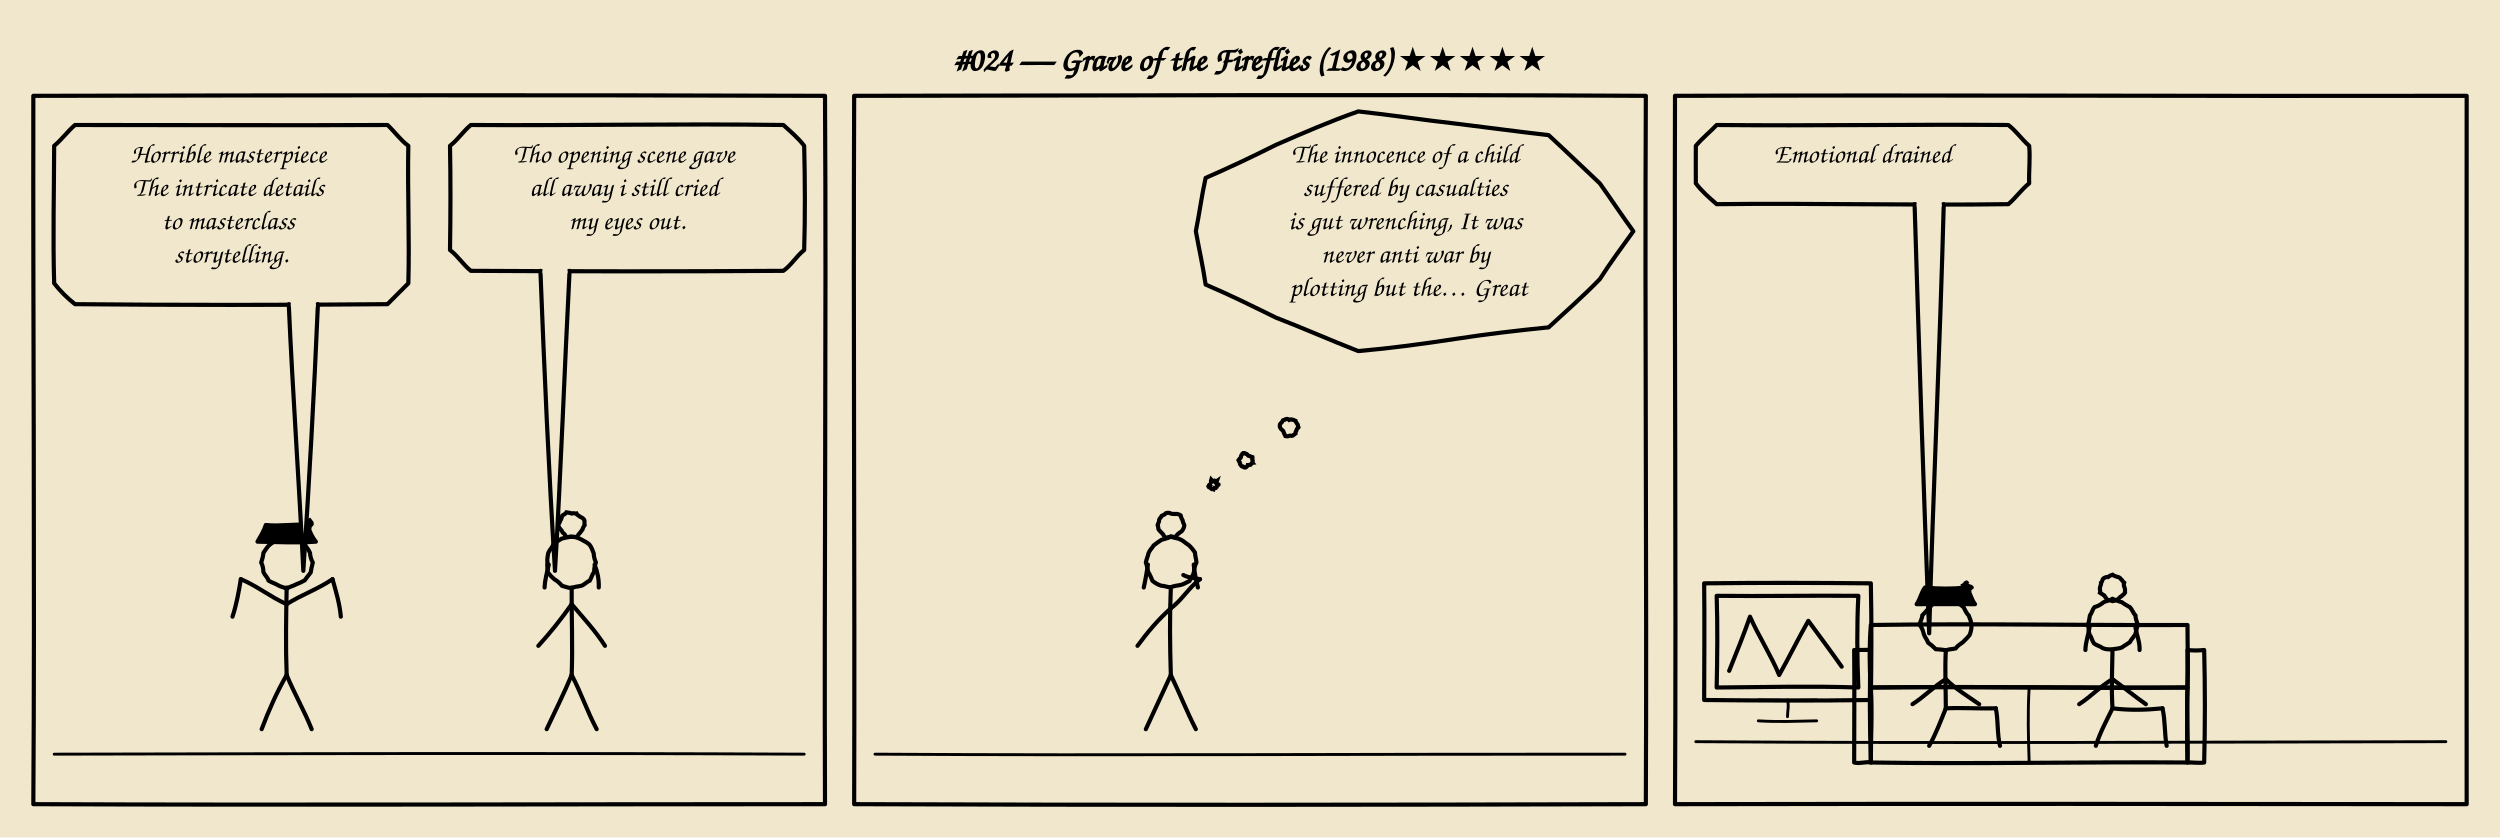
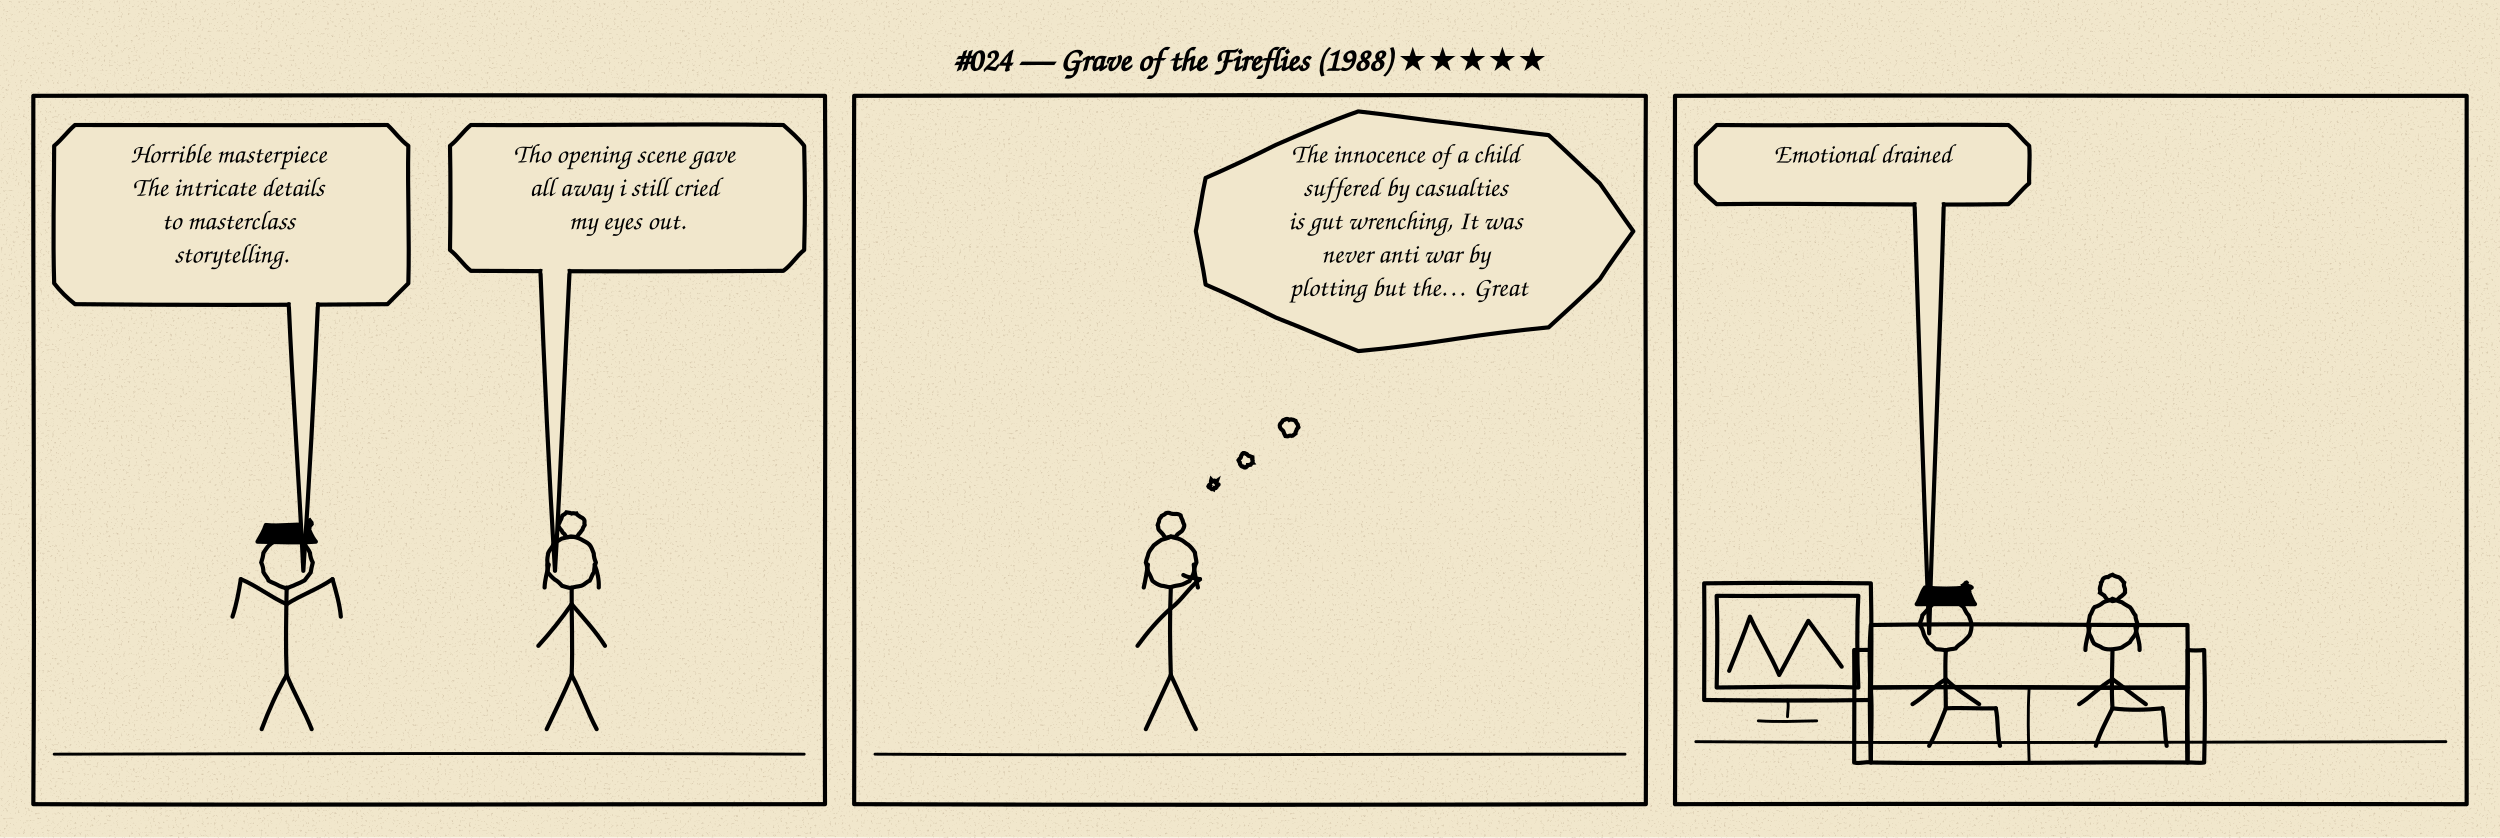
<svg xmlns="http://www.w3.org/2000/svg" viewBox="0 0 1200 402" width="1200" height="402" role="img" aria-label="#024 — Grave of the Fireflies (1988)">
+   <defs>
+     <filter id="grain" x="0%" y="0%" width="100%" height="100%">
+       <feTurbulence type="fractalNoise" baseFrequency="0.85" numOctaves="2" stitchTiles="stitch" seed="7" />
+       <feColorMatrix values="0 0 0 0 0.32  0 0 0 0 0.22  0 0 0 0 0.13  0 0 0 -1.4 0.55" />
+     </filter>
+   </defs>
  <rect width="100%" height="100%" fill="#f1e7cc" />
+   <rect width="100%" height="100%" filter="url(#grain)" opacity="0.75" />
  <text x="600.0" y="34" text-anchor="middle" font-family="Comic Neue, Comic Sans MS, cursive" font-size="16" font-weight="700" fill="black">#024 — Grave of the Fireflies (1988) ★★★★★</text>
  <g class="panel">
    <path d="M 16.00 46.00 C 142.67 45.74, 269.33 45.55, 396.00 46.00 C 396.69 159.33, 395.56 272.67, 396.00 386.00 C 269.33 385.97, 142.67 386.51, 16.00 386.00 C 16.75 272.67, 15.80 159.33, 16.00 46.00" fill="none" stroke="black" stroke-width="2.0" stroke-linecap="round" stroke-linejoin="round" />
    <path d="M 26.00 362.00 C 146.00 361.75, 266.00 361.42, 386.00 362.00" fill="none" stroke="black" stroke-width="1.4" stroke-linecap="round" />
    <path d="M 150.14 270.00 C 149.71 271.57, 149.39 273.17, 149.13 274.78 C 148.20 276.08, 147.14 277.29, 146.20 278.60 C 144.83 279.35, 143.44 280.02, 141.98 280.57 C 140.59 281.39, 138.92 281.59, 137.60 282.56 C 136.16 281.85, 134.51 281.65, 133.15 280.73 C 131.78 279.97, 130.24 279.55, 128.91 278.69 C 128.43 277.13, 127.10 276.08, 126.44 274.62 C 126.44 273.00, 126.07 271.47, 125.39 270.00 C 125.88 268.49, 126.29 266.96, 126.45 265.38 C 127.39 264.14, 128.05 262.69, 129.25 261.65 C 130.41 260.63, 131.69 259.80, 133.17 259.31 C 134.65 258.95, 136.21 258.93, 137.60 258.22 C 139.19 258.05, 140.71 258.73, 142.29 258.67 C 143.53 259.71, 145.15 260.14, 146.31 261.29 C 147.01 262.72, 148.21 263.86, 148.79 265.37 C 148.89 267.01, 149.34 268.56, 150.14 270.00" fill="none" stroke="black" stroke-width="2.0" stroke-linecap="round" />
    <path d="M 123.60 260.00 C 132.93 260.13, 142.27 260.68, 151.60 260.00 C 149.67 257.63, 148.54 254.87, 147.60 252.00 C 140.93 251.39, 134.27 252.75, 127.60 252.00 C 126.69 254.88, 125.07 257.40, 123.60 260.00" fill="black" stroke="black" stroke-width="2.0" stroke-linecap="round" stroke-linejoin="round" />
    <path d="M 149.04 252.00 C 149.51 252.09, 149.41 252.58, 149.63 252.84 C 149.23 252.55, 148.91 252.69, 148.61 253.01 C 148.63 253.44, 148.37 253.84, 148.54 254.27 C 148.27 254.02, 147.76 254.19, 147.60 253.74 C 147.26 253.67, 146.95 253.71, 146.75 254.04 C 146.49 253.89, 146.25 253.72, 146.22 253.38 C 146.06 252.90, 145.58 253.12, 145.28 252.96 C 145.63 252.69, 146.13 252.56, 146.18 252.00 C 146.13 251.76, 146.13 251.51, 145.95 251.32 C 145.87 251.02, 146.27 250.88, 146.18 250.58 C 146.49 250.39, 146.36 249.94, 146.67 249.75 C 147.08 249.65, 147.20 250.21, 147.60 250.15 C 147.99 250.14, 148.22 249.81, 148.56 249.69 C 148.71 249.98, 149.21 250.08, 149.05 250.55 C 149.39 250.62, 149.61 250.79, 149.62 251.16 C 149.12 251.23, 149.54 251.94, 149.04 252.00" fill="black" stroke="black" stroke-width="2.0" stroke-linecap="round" />
    <path d="M 137.60 282.00 C 137.34 296.00, 137.06 310.00, 137.60 324.00" fill="none" stroke="black" stroke-width="2.0" stroke-linecap="round" />
    <path d="M 137.60 290.00 C 129.92 286.63, 123.35 281.23, 115.60 278.00" fill="none" stroke="black" stroke-width="2.0" stroke-linecap="round" />
    <path d="M 115.60 278.00 C 114.61 284.08, 113.53 290.13, 111.60 296.00" fill="none" stroke="black" stroke-width="2.0" stroke-linecap="round" />
    <path d="M 137.60 290.00 C 144.65 285.48, 152.69 282.78, 159.60 278.00" fill="none" stroke="black" stroke-width="2.0" stroke-linecap="round" />
    <path d="M 159.60 278.00 C 161.28 283.92, 163.05 289.83, 163.60 296.00" fill="none" stroke="black" stroke-width="2.0" stroke-linecap="round" />
    <path d="M 137.60 324.00 C 132.82 332.30, 128.97 341.04, 125.60 350.00" fill="none" stroke="black" stroke-width="2.0" stroke-linecap="round" />
    <path d="M 137.60 324.00 C 141.23 332.84, 146.06 341.12, 149.60 350.00" fill="none" stroke="black" stroke-width="2.0" stroke-linecap="round" />
    <path d="M 286.03 270.00 C 285.52 271.45, 285.13 272.92, 285.21 274.48 C 284.22 275.74, 283.89 277.34, 283.10 278.70 C 281.59 279.27, 280.57 280.65, 279.03 281.17 C 277.49 281.58, 275.85 281.52, 274.40 282.27 C 272.77 282.27, 271.31 281.55, 269.77 281.18 C 268.74 280.00, 267.63 278.92, 266.25 278.15 C 265.00 277.16, 263.94 275.98, 262.93 274.75 C 262.97 273.16, 262.49 271.60, 262.76 270.00 C 262.53 268.42, 262.93 266.89, 263.17 265.35 C 263.84 263.89, 265.08 262.77, 265.65 261.25 C 266.81 260.08, 268.26 259.36, 269.65 258.53 C 271.22 258.13, 272.78 257.73, 274.40 257.59 C 276.02 257.71, 277.55 258.16, 278.99 258.92 C 280.31 259.77, 281.83 260.29, 282.96 261.44 C 283.97 262.67, 284.39 264.19, 284.98 265.62 C 285.01 267.15, 285.43 268.60, 286.03 270.00" fill="none" stroke="black" stroke-width="2.0" stroke-linecap="round" />
    <path d="M 280.67 252.00 C 280.18 252.65, 279.79 253.35, 279.60 254.15 C 279.15 254.73, 278.75 255.33, 278.29 255.89 C 277.61 256.36, 277.48 257.27, 276.77 257.72 C 275.98 257.62, 275.19 257.80, 274.40 257.71 C 273.61 257.36, 272.82 258.07, 272.03 257.71 C 271.26 257.34, 271.21 256.33, 270.47 255.93 C 269.75 255.56, 269.83 254.56, 269.09 254.20 C 268.58 253.52, 268.16 252.79, 267.84 252.00 C 268.40 251.35, 268.69 250.55, 269.01 249.77 C 269.55 249.11, 269.57 248.24, 269.89 247.49 C 270.60 247.03, 271.39 246.68, 271.89 245.95 C 272.73 246.13, 273.61 246.08, 274.40 246.48 C 275.16 246.09, 275.92 246.62, 276.68 246.49 C 277.00 247.29, 277.85 247.47, 278.40 248.00 C 279.16 248.38, 279.95 248.72, 280.40 249.51 C 280.83 250.31, 280.27 251.20, 280.67 252.00" fill="none" stroke="black" stroke-width="2.0" stroke-linecap="round" />
    <path d="M 263.40 271.00 C 262.62 274.65, 261.55 278.24, 261.40 282.00" fill="none" stroke="black" stroke-width="2.0" stroke-linecap="round" />
    <path d="M 285.40 271.00 C 286.80 274.53, 287.57 278.18, 287.40 282.00" fill="none" stroke="black" stroke-width="2.0" stroke-linecap="round" />
    <path d="M 274.40 282.00 C 274.29 296.00, 274.95 310.00, 274.40 324.00" fill="none" stroke="black" stroke-width="2.0" stroke-linecap="round" />
    <path d="M 274.40 290.00 C 269.50 297.01, 264.17 303.69, 258.40 310.00" fill="none" stroke="black" stroke-width="2.0" stroke-linecap="round" />
    <path d="M 274.40 290.00 C 279.91 296.52, 285.79 302.75, 290.40 310.00" fill="none" stroke="black" stroke-width="2.0" stroke-linecap="round" />
    <path d="M 274.40 324.00 C 270.75 332.83, 266.43 341.35, 262.40 350.00" fill="none" stroke="black" stroke-width="2.0" stroke-linecap="round" />
    <path d="M 274.40 324.00 C 278.88 332.44, 281.89 341.57, 286.40 350.00" fill="none" stroke="black" stroke-width="2.0" stroke-linecap="round" />
    <path d="M 36.00 60.00 C 86.00 59.96, 136.00 60.25, 186.00 60.00 C 189.46 63.21, 192.14 67.19, 196.00 70.00 C 195.54 92.00, 196.62 114.00, 196.00 136.00 C 192.63 139.29, 189.35 142.68, 186.00 146.00 C 136.00 146.46, 86.00 146.48, 36.00 146.00 C 32.26 143.07, 28.91 139.75, 26.00 136.00 C 25.34 114.00, 25.94 92.00, 26.00 70.00 C 29.67 67.00, 32.39 63.06, 36.00 60.00" fill="#f1e7cc" stroke="black" stroke-width="2.0" stroke-linecap="round" stroke-linejoin="round" />
    <path d="M 138.60 146.00 C 140.49 188.69, 143.57 231.32, 145.60 274.00 C 148.43 231.36, 150.78 188.69, 152.60 146.00" fill="#f1e7cc" stroke="black" stroke-width="2.0" stroke-linecap="round" stroke-linejoin="round" />
    <line x1="139.6" y1="146" x2="151.6" y2="146" stroke="#f1e7cc" stroke-width="2.4" />
    <text x="111.0" y="78.0" text-anchor="middle" font-family="Comic Neue, Comic Sans MS, cursive" font-size="13" fill="black">
      <tspan x="111.0" dy="0">Horrible masterpiece</tspan>
      <tspan x="111.0" dy="16">The intricate details</tspan>
      <tspan x="111.0" dy="16">to masterclass</tspan>
      <tspan x="111.0" dy="16">storytelling.</tspan>
    </text>
    <path d="M 226.00 60.00 C 276.00 60.33, 326.00 59.29, 376.00 60.00 C 379.49 63.18, 383.14 66.19, 386.00 70.00 C 386.39 86.67, 386.51 103.33, 386.00 120.00 C 382.27 122.94, 379.90 127.23, 376.00 130.00 C 326.00 130.36, 276.00 130.28, 226.00 130.00 C 222.29 127.04, 219.79 122.88, 216.00 120.00 C 216.26 103.33, 216.32 86.67, 216.00 70.00 C 219.77 67.10, 222.32 62.99, 226.00 60.00" fill="#f1e7cc" stroke="black" stroke-width="2.0" stroke-linecap="round" stroke-linejoin="round" />
    <path d="M 259.40 130.00 C 261.28 178.02, 263.40 226.03, 266.40 274.00 C 269.24 226.02, 270.92 177.99, 273.40 130.00" fill="#f1e7cc" stroke="black" stroke-width="2.0" stroke-linecap="round" stroke-linejoin="round" />
    <line x1="260.4" y1="130" x2="272.4" y2="130" stroke="#f1e7cc" stroke-width="2.4" />
    <text x="301.0" y="78.0" text-anchor="middle" font-family="Comic Neue, Comic Sans MS, cursive" font-size="13" fill="black">
      <tspan x="301.0" dy="0">Tho opening scene gave</tspan>
      <tspan x="301.0" dy="16">all away i still cried</tspan>
      <tspan x="301.0" dy="16">my eyes out.</tspan>
    </text>
  </g>
  <g class="panel">
    <path d="M 410.00 46.00 C 536.67 45.87, 663.33 45.27, 790.00 46.00 C 789.44 159.33, 790.54 272.67, 790.00 386.00 C 663.33 386.34, 536.67 386.47, 410.00 386.00 C 410.34 272.67, 409.54 159.33, 410.00 46.00" fill="none" stroke="black" stroke-width="2.0" stroke-linecap="round" stroke-linejoin="round" />
    <path d="M 420.00 362.00 C 540.00 362.72, 660.00 361.88, 780.00 362.00" fill="none" stroke="black" stroke-width="1.4" stroke-linecap="round" />
    <path d="M 574.29 270.00 C 573.55 271.44, 573.17 272.98, 573.07 274.58 C 572.69 276.20, 571.74 277.52, 570.91 278.91 C 569.43 279.54, 568.12 280.55, 566.48 280.83 C 564.96 281.05, 563.45 281.30, 562.00 281.84 C 560.41 281.95, 558.96 281.15, 557.39 281.14 C 555.83 280.65, 554.44 279.86, 553.19 278.81 C 552.59 277.33, 551.97 275.86, 551.13 274.50 C 550.76 273.00, 550.55 271.46, 550.01 270.00 C 550.24 268.47, 551.00 267.08, 551.28 265.56 C 551.83 264.11, 552.98 263.06, 553.78 261.78 C 554.97 260.83, 556.22 259.96, 557.50 259.13 C 559.01 258.66, 560.59 258.36, 562.00 257.59 C 563.46 258.25, 565.13 258.23, 566.58 258.94 C 568.05 259.54, 569.08 260.80, 570.46 261.54 C 571.69 262.60, 572.68 263.85, 573.56 265.21 C 573.64 266.83, 574.21 268.38, 574.29 270.00" fill="none" stroke="black" stroke-width="2.0" stroke-linecap="round" />
    <path d="M 568.45 252.00 C 568.51 252.89, 568.09 253.62, 567.69 254.36 C 567.33 255.13, 566.50 255.39, 565.93 255.93 C 565.20 256.37, 564.69 256.99, 564.40 257.79 C 563.59 257.78, 562.81 257.54, 562.00 257.52 C 561.17 257.72, 560.37 258.09, 559.49 258.07 C 558.72 257.60, 558.55 256.66, 557.90 256.10 C 557.39 255.50, 556.85 254.92, 556.29 254.37 C 555.74 253.67, 556.10 252.73, 555.67 252.00 C 555.85 251.21, 556.43 250.54, 556.38 249.67 C 556.46 248.79, 557.38 248.40, 557.61 247.61 C 558.30 247.20, 559.14 247.02, 559.65 246.32 C 560.46 246.05, 561.25 246.04, 562.00 246.50 C 562.71 246.73, 563.45 246.72, 564.19 246.71 C 565.10 246.58, 565.90 246.88, 566.66 247.34 C 566.84 248.17, 567.18 248.94, 567.60 249.68 C 567.75 250.50, 568.08 251.26, 568.45 252.00" fill="none" stroke="black" stroke-width="2.0" stroke-linecap="round" />
    <path d="M 551.00 271.00 C 550.43 274.68, 549.84 278.36, 549.00 282.00" fill="none" stroke="black" stroke-width="2.0" stroke-linecap="round" />
    <path d="M 573.00 271.00 C 573.31 274.73, 574.09 278.38, 575.00 282.00" fill="none" stroke="black" stroke-width="2.0" stroke-linecap="round" />
    <path d="M 562.00 282.00 C 561.40 296.00, 561.57 310.00, 562.00 324.00" fill="none" stroke="black" stroke-width="2.0" stroke-linecap="round" />
    <path d="M 562.00 292.00 C 567.35 288.01, 570.68 282.01, 576.00 278.00" fill="none" stroke="black" stroke-width="2.0" stroke-linecap="round" />
    <path d="M 576.00 278.00 C 573.31 277.44, 570.48 277.41, 568.00 276.00" fill="none" stroke="black" stroke-width="2.0" stroke-linecap="round" />
    <path d="M 562.00 292.00 C 555.95 297.36, 550.77 303.50, 546.00 310.00" fill="none" stroke="black" stroke-width="2.0" stroke-linecap="round" />
    <path d="M 562.00 324.00 C 557.96 332.65, 554.00 341.33, 550.00 350.00" fill="none" stroke="black" stroke-width="2.0" stroke-linecap="round" />
    <path d="M 562.00 324.00 C 566.15 332.60, 569.63 341.50, 574.00 350.00" fill="none" stroke="black" stroke-width="2.0" stroke-linecap="round" />
    <path d="M 784.00 111.00 C 778.54 118.60, 772.94 126.10, 767.90 134.00 C 760.07 142.09, 751.59 149.49, 743.34 157.13 C 728.41 158.62, 713.52 160.37, 698.70 162.67 C 683.17 165.04, 667.62 167.16, 651.97 168.52 C 638.70 163.34, 625.69 157.56, 612.40 152.44 C 601.25 146.98, 590.14 141.43, 578.70 136.60 C 577.46 128.01, 575.55 119.54, 574.00 111.00 C 575.72 102.50, 576.81 93.87, 578.70 85.40 C 590.08 80.44, 601.31 75.14, 612.40 69.56 C 625.45 63.86, 638.51 58.19, 651.97 53.48 C 667.58 55.16, 683.09 57.60, 698.70 59.33 C 713.58 61.15, 728.44 63.16, 743.34 64.87 C 751.62 72.48, 759.70 80.31, 767.90 88.00 C 773.33 95.62, 778.50 103.43, 784.00 111.00" fill="#f1e7cc" stroke="black" stroke-width="2.0" stroke-linecap="round" stroke-linejoin="round" />
    <path d="M 623.30 205.12 C 622.84 205.52, 622.36 205.90, 622.29 206.57 C 622.04 207.07, 621.75 207.55, 621.83 208.15 C 621.42 208.55, 620.84 208.70, 620.47 209.15 C 619.91 209.42, 619.35 208.91, 618.80 209.16 C 618.25 209.60, 617.65 209.40, 617.06 209.32 C 616.82 208.75, 616.39 208.28, 616.25 207.67 C 616.11 207.21, 615.96 206.75, 615.52 206.48 C 615.00 206.14, 614.64 205.68, 614.39 205.12 C 614.39 204.53, 614.11 203.91, 614.57 203.37 C 615.01 202.97, 615.45 202.57, 615.66 201.98 C 615.98 201.37, 616.81 201.72, 617.16 201.17 C 617.78 201.00, 618.35 201.05, 618.80 201.57 C 619.29 201.36, 619.78 201.11, 620.31 201.47 C 620.94 201.36, 621.34 201.90, 621.88 202.04 C 622.07 202.57, 622.31 203.08, 622.68 203.51 C 623.25 203.91, 622.77 204.71, 623.30 205.12" fill="#f1e7cc" stroke="black" stroke-width="2.0" stroke-linecap="round" />
    <path d="M 601.17 220.80 C 601.60 221.22, 600.96 221.72, 601.27 222.15 C 600.71 222.22, 600.55 222.71, 600.29 223.09 C 599.87 223.20, 599.43 223.20, 599.00 223.22 C 598.95 223.84, 598.19 223.85, 598.00 224.36 C 597.47 224.56, 597.04 224.39, 596.69 223.97 C 596.10 224.05, 595.81 223.68, 595.57 223.23 C 595.12 222.93, 595.18 222.44, 595.11 222.00 C 594.71 221.70, 594.74 221.18, 594.50 220.80 C 594.75 220.38, 595.13 220.08, 595.49 219.76 C 595.77 219.43, 595.61 218.97, 595.81 218.61 C 596.29 218.38, 596.14 217.70, 596.63 217.48 C 597.11 217.50, 597.63 217.36, 598.00 217.82 C 598.54 217.74, 598.66 218.23, 598.95 218.51 C 599.13 218.92, 599.55 218.82, 599.87 218.93 C 600.30 219.20, 600.79 219.28, 601.25 219.45 C 601.36 219.91, 600.81 220.33, 601.17 220.80" fill="#f1e7cc" stroke="black" stroke-width="2.0" stroke-linecap="round" />
    <path d="M 584.93 232.56 C 584.83 232.94, 584.27 232.89, 584.20 233.31 C 583.79 233.28, 584.03 233.81, 583.72 233.88 C 583.73 234.32, 583.46 234.36, 583.12 234.29 C 583.06 234.75, 582.48 234.27, 582.40 234.69 C 582.09 234.51, 581.82 235.04, 581.50 234.73 C 581.41 234.42, 580.90 234.40, 580.98 233.98 C 580.57 234.04, 580.22 233.98, 580.03 233.54 C 580.22 233.19, 580.27 232.74, 580.71 232.56 C 580.62 232.32, 580.81 232.02, 580.57 231.80 C 580.92 231.97, 581.17 231.78, 581.40 231.56 C 581.04 231.12, 581.35 230.71, 581.46 230.29 C 581.73 230.59, 581.92 231.00, 582.40 231.04 C 582.57 230.73, 582.80 230.57, 583.16 230.72 C 583.32 231.18, 583.60 231.24, 583.99 230.97 C 583.87 231.30, 584.00 231.66, 583.81 231.97 C 584.14 232.26, 584.46 232.55, 584.93 232.56" fill="#f1e7cc" stroke="black" stroke-width="2.0" stroke-linecap="round" />
    <text x="676.0" y="78.0" text-anchor="middle" font-family="Comic Neue, Comic Sans MS, cursive" font-size="13" fill="black">
      <tspan x="676.0" dy="0">The innocence of a child</tspan>
      <tspan x="676.0" dy="16">suffered by casualties</tspan>
      <tspan x="676.0" dy="16">is gut wrenching, It was</tspan>
      <tspan x="676.0" dy="16">never anti war by</tspan>
      <tspan x="676.0" dy="16">plotting but the… Great</tspan>
    </text>
  </g>
  <g class="panel">
    <path d="M 804.00 46.00 C 930.67 45.54, 1057.33 46.23, 1184.00 46.00 C 1183.87 159.33, 1183.95 272.67, 1184.00 386.00 C 1057.33 385.90, 930.67 385.74, 804.00 386.00 C 804.63 272.67, 803.65 159.33, 804.00 46.00" fill="none" stroke="black" stroke-width="2.0" stroke-linecap="round" stroke-linejoin="round" />
    <path d="M 814.00 356.00 C 934.00 356.85, 1054.00 356.16, 1174.00 356.00" fill="none" stroke="black" stroke-width="1.4" stroke-linecap="round" />
    <path d="M 818.00 280.00 C 844.67 279.69, 871.33 279.74, 898.00 280.00 C 898.43 298.67, 898.28 317.33, 898.00 336.00 C 871.33 336.42, 844.67 336.28, 818.00 336.00 C 818.04 317.33, 818.21 298.67, 818.00 280.00" fill="none" stroke="black" stroke-width="2.0" stroke-linecap="round" stroke-linejoin="round" />
    <path d="M 824.00 286.00 C 846.67 286.25, 869.33 285.80, 892.00 286.00 C 891.26 300.67, 891.41 315.33, 892.00 330.00 C 869.33 329.24, 846.67 329.82, 824.00 330.00 C 824.31 315.33, 824.50 300.67, 824.00 286.00" fill="none" stroke="black" stroke-width="2.0" stroke-linecap="round" stroke-linejoin="round" />
    <path d="M 844.00 336.00 C 853.33 336.07, 862.67 336.20, 872.00 336.00" fill="none" stroke="black" stroke-width="1.4" stroke-linecap="round" />
    <path d="M 858.00 336.00 C 858.77 338.67, 858.00 341.33, 858.00 344.00" fill="none" stroke="black" stroke-width="1.4" stroke-linecap="round" />
    <path d="M 844.00 346.00 C 853.33 346.61, 862.67 346.19, 872.00 346.00" fill="none" stroke="black" stroke-width="1.4" stroke-linecap="round" />
    <path d="M 830.00 322.00 C 833.45 313.38, 836.96 304.78, 840.00 296.00 C 844.24 305.55, 850.00 314.33, 854.00 324.00 C 858.82 315.41, 863.13 306.56, 868.00 298.00 C 873.33 305.34, 878.82 312.56, 884.00 320.00" fill="none" stroke="black" stroke-width="2.0" stroke-linecap="round" stroke-linejoin="round" />
    <path d="M 898.00 300.00 C 948.67 299.22, 999.33 300.20, 1050.00 300.00 C 1049.98 310.00, 1050.38 320.00, 1050.00 330.00 C 999.33 330.20, 948.67 329.37, 898.00 330.00 C 897.27 320.00, 897.23 310.00, 898.00 300.00" fill="none" stroke="black" stroke-width="2.0" stroke-linecap="round" stroke-linejoin="round" />
    <path d="M 898.00 330.00 C 948.67 329.46, 999.33 330.59, 1050.00 330.00 C 1049.45 342.00, 1050.42 354.00, 1050.00 366.00 C 999.33 365.65, 948.67 366.79, 898.00 366.00 C 897.98 354.00, 898.77 342.00, 898.00 330.00" fill="none" stroke="black" stroke-width="2.0" stroke-linecap="round" stroke-linejoin="round" />
    <path d="M 890.00 312.00 C 892.67 312.06, 895.33 311.86, 898.00 312.00 C 897.27 330.00, 897.48 348.00, 898.00 366.00 C 895.33 365.47, 892.67 366.75, 890.00 366.00 C 889.97 348.00, 890.21 330.00, 890.00 312.00" fill="none" stroke="black" stroke-width="2.0" stroke-linecap="round" stroke-linejoin="round" />
    <path d="M 1050.00 312.00 C 1052.67 312.31, 1055.33 312.29, 1058.00 312.00 C 1058.45 330.00, 1058.47 348.00, 1058.00 366.00 C 1055.33 366.39, 1052.67 365.88, 1050.00 366.00 C 1049.48 348.00, 1050.23 330.00, 1050.00 312.00" fill="none" stroke="black" stroke-width="2.0" stroke-linecap="round" stroke-linejoin="round" />
    <path d="M 974.00 330.00 C 973.25 342.00, 973.60 354.00, 974.00 366.00" fill="none" stroke="black" stroke-width="1.4" stroke-linecap="round" />
    <path d="M 946.31 300.00 C 946.39 301.65, 946.03 303.21, 945.45 304.74 C 944.50 306.02, 943.33 307.09, 942.22 308.22 C 940.94 309.12, 939.61 309.96, 938.67 311.26 C 937.12 311.65, 935.47 311.51, 934.00 312.22 C 932.43 311.74, 930.80 311.76, 929.19 311.61 C 928.06 310.46, 926.83 309.42, 925.51 308.49 C 925.03 307.01, 923.89 305.87, 923.42 304.38 C 923.10 302.78, 922.50 301.30, 921.49 300.00 C 921.57 298.36, 922.65 296.98, 922.73 295.33 C 923.73 294.13, 924.98 293.16, 925.80 291.80 C 927.17 290.89, 927.91 289.36, 929.18 288.36 C 930.78 288.03, 932.46 288.19, 934.00 287.52 C 935.63 287.64, 937.15 288.30, 938.77 288.49 C 940.04 289.46, 941.31 290.43, 942.53 291.47 C 943.25 292.86, 943.85 294.32, 944.98 295.45 C 945.60 296.92, 946.18 298.39, 946.31 300.00" fill="none" stroke="black" stroke-width="2.0" stroke-linecap="round" />
    <path d="M 920.00 290.00 C 929.33 289.98, 938.67 289.92, 948.00 290.00 C 946.16 287.59, 945.66 284.50, 944.00 282.00 C 937.33 282.71, 930.67 282.72, 924.00 282.00 C 922.18 284.42, 921.72 287.53, 920.00 290.00" fill="black" stroke="black" stroke-width="2.0" stroke-linecap="round" stroke-linejoin="round" />
    <path d="M 946.42 282.00 C 946.08 282.20, 945.71 282.34, 945.40 282.58 C 945.65 282.87, 945.11 283.00, 945.27 283.27 C 945.02 283.39, 944.95 283.67, 944.76 283.83 C 944.76 284.35, 944.11 284.07, 944.00 284.46 C 943.78 284.19, 943.31 284.46, 943.14 284.07 C 942.75 284.15, 942.70 283.65, 942.37 283.63 C 942.34 283.20, 942.07 283.01, 941.68 282.96 C 941.81 282.61, 942.24 282.42, 942.26 282.00 C 942.28 281.71, 942.04 281.48, 942.05 281.19 C 942.33 281.13, 942.42 280.72, 942.77 280.77 C 942.69 280.37, 943.35 280.62, 943.26 280.21 C 943.31 279.77, 943.69 279.74, 944.00 279.63 C 944.35 279.88, 944.07 280.48, 944.56 280.65 C 944.83 280.36, 945.16 280.94, 945.42 280.58 C 945.15 280.85, 945.43 281.14, 945.39 281.43 C 945.79 281.51, 946.12 281.73, 946.42 282.00" fill="black" stroke="black" stroke-width="2.0" stroke-linecap="round" />
    <path d="M 934.00 312.00 C 933.49 321.33, 933.99 330.67, 934.00 340.00" fill="none" stroke="black" stroke-width="2.0" stroke-linecap="round" />
    <path d="M 934.00 326.00 C 928.26 329.45, 923.66 334.44, 918.00 338.00" fill="none" stroke="black" stroke-width="2.0" stroke-linecap="round" />
    <path d="M 934.00 326.00 C 938.76 330.77, 944.52 334.19, 950.00 338.00" fill="none" stroke="black" stroke-width="2.0" stroke-linecap="round" />
    <path d="M 934.00 340.00 C 942.00 339.61, 950.00 340.22, 958.00 340.00" fill="none" stroke="black" stroke-width="2.0" stroke-linecap="round" />
    <path d="M 958.00 340.00 C 959.22 345.94, 958.55 352.09, 960.00 358.00" fill="none" stroke="black" stroke-width="2.0" stroke-linecap="round" />
    <path d="M 934.00 340.00 C 931.54 346.09, 929.24 352.25, 926.00 358.00" fill="none" stroke="black" stroke-width="2.0" stroke-linecap="round" />
    <path d="M 1026.11 300.00 C 1025.57 301.47, 1025.42 303.04, 1024.92 304.52 C 1024.14 305.85, 1022.98 306.90, 1022.29 308.29 C 1021.06 309.20, 1019.68 309.87, 1018.47 310.79 C 1017.04 311.39, 1015.49 311.37, 1014.00 311.64 C 1012.43 311.79, 1010.88 311.72, 1009.38 311.16 C 1008.10 310.13, 1006.42 309.87, 1005.13 308.87 C 1004.17 307.56, 1003.96 305.87, 1002.98 304.56 C 1002.43 303.09, 1002.74 301.47, 1002.16 300.00 C 1002.77 298.56, 1002.81 297.00, 1003.14 295.50 C 1004.10 294.25, 1004.31 292.58, 1005.40 291.40 C 1006.94 290.98, 1008.32 290.26, 1009.53 289.21 C 1010.92 288.35, 1012.65 288.36, 1014.00 287.42 C 1015.53 287.92, 1016.95 288.70, 1018.52 289.09 C 1019.73 290.07, 1021.17 290.69, 1022.46 291.54 C 1023.48 292.73, 1023.96 294.27, 1025.01 295.44 C 1025.03 297.04, 1025.77 298.47, 1026.11 300.00" fill="none" stroke="black" stroke-width="2.0" stroke-linecap="round" />
    <path d="M 1019.76 282.00 C 1020.21 282.79, 1019.91 283.66, 1020.01 284.49 C 1019.59 285.25, 1018.79 285.62, 1018.22 286.22 C 1017.48 286.59, 1017.04 287.30, 1016.40 287.79 C 1015.59 288.03, 1014.87 288.51, 1014.00 288.56 C 1013.21 288.17, 1012.40 287.89, 1011.49 288.06 C 1011.18 287.24, 1010.48 286.68, 1010.09 285.91 C 1009.35 285.50, 1008.75 284.90, 1008.02 284.48 C 1008.28 283.65, 1007.74 282.83, 1007.98 282.00 C 1008.12 281.23, 1008.65 280.55, 1008.49 279.72 C 1009.18 279.20, 1009.01 278.20, 1009.66 277.66 C 1010.34 277.17, 1011.07 276.89, 1011.92 276.97 C 1012.52 276.42, 1013.22 276.08, 1014.00 275.86 C 1014.64 276.35, 1015.38 276.62, 1016.13 276.85 C 1016.92 276.96, 1017.59 277.27, 1018.04 277.96 C 1018.66 278.44, 1018.96 279.21, 1019.58 279.69 C 1019.34 280.48, 1019.43 281.25, 1019.76 282.00" fill="none" stroke="black" stroke-width="2.0" stroke-linecap="round" />
    <path d="M 1003.00 301.00 C 1002.48 304.69, 1001.04 308.22, 1001.00 312.00" fill="none" stroke="black" stroke-width="2.0" stroke-linecap="round" />
    <path d="M 1025.00 301.00 C 1025.53 304.69, 1027.19 308.18, 1027.00 312.00" fill="none" stroke="black" stroke-width="2.0" stroke-linecap="round" />
    <path d="M 1014.00 312.00 C 1013.84 321.33, 1013.41 330.67, 1014.00 340.00" fill="none" stroke="black" stroke-width="2.0" stroke-linecap="round" />
    <path d="M 1014.00 326.00 C 1008.18 329.35, 1003.64 334.40, 998.00 338.00" fill="none" stroke="black" stroke-width="2.0" stroke-linecap="round" />
    <path d="M 1014.00 326.00 C 1019.39 329.92, 1024.53 334.19, 1030.00 338.00" fill="none" stroke="black" stroke-width="2.0" stroke-linecap="round" />
    <path d="M 1014.00 340.00 C 1022.00 340.99, 1030.00 340.81, 1038.00 340.00" fill="none" stroke="black" stroke-width="2.0" stroke-linecap="round" />
    <path d="M 1038.00 340.00 C 1039.36 345.92, 1038.90 352.05, 1040.00 358.00" fill="none" stroke="black" stroke-width="2.0" stroke-linecap="round" />
    <path d="M 1014.00 340.00 C 1011.12 345.91, 1007.97 351.69, 1006.00 358.00" fill="none" stroke="black" stroke-width="2.0" stroke-linecap="round" />
    <path d="M 824.00 60.00 C 870.67 60.45, 917.33 59.64, 964.00 60.00 C 967.76 62.90, 970.46 66.88, 974.00 70.00 C 974.57 76.00, 973.79 82.00, 974.00 88.00 C 970.30 90.97, 967.61 94.94, 964.00 98.00 C 917.33 98.65, 870.67 97.44, 824.00 98.00 C 820.45 94.89, 816.83 91.84, 814.00 88.00 C 813.92 82.00, 814.01 76.00, 814.00 70.00 C 817.04 66.37, 820.73 63.40, 824.00 60.00" fill="#f1e7cc" stroke="black" stroke-width="2.0" stroke-linecap="round" stroke-linejoin="round" />
    <path d="M 919.00 98.00 C 921.12 166.67, 923.32 235.34, 926.00 304.00 C 927.92 235.32, 931.19 166.68, 933.00 98.00" fill="#f1e7cc" stroke="black" stroke-width="2.0" stroke-linecap="round" stroke-linejoin="round" />
    <line x1="920.0" y1="98" x2="932.0" y2="98" stroke="#f1e7cc" stroke-width="2.4" />
    <text x="894.0" y="78.0" text-anchor="middle" font-family="Comic Neue, Comic Sans MS, cursive" font-size="13" fill="black">
      <tspan x="894.0" dy="0">Emotional drained</tspan>
    </text>
  </g>
</svg>
